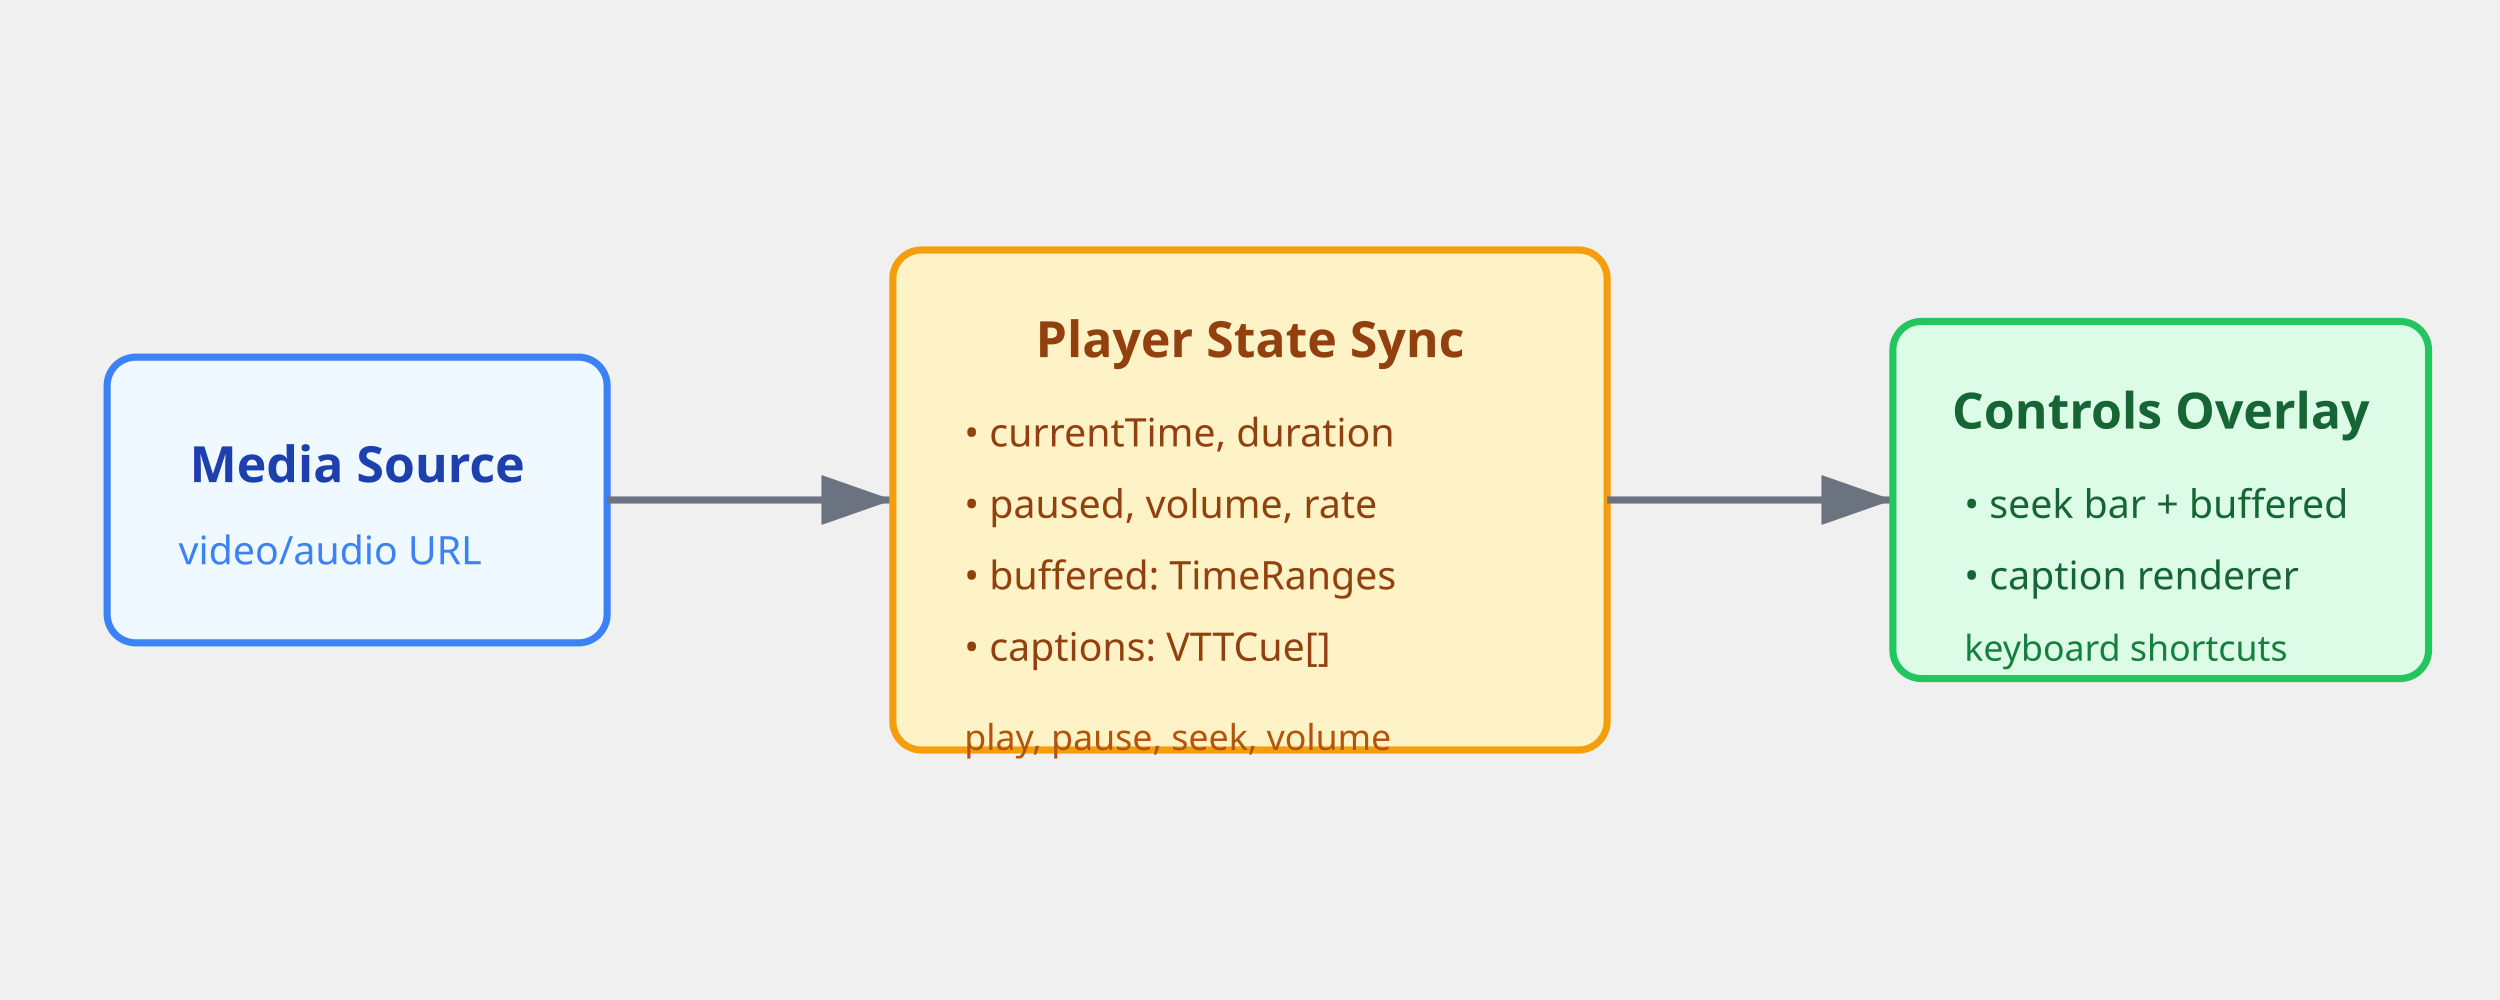
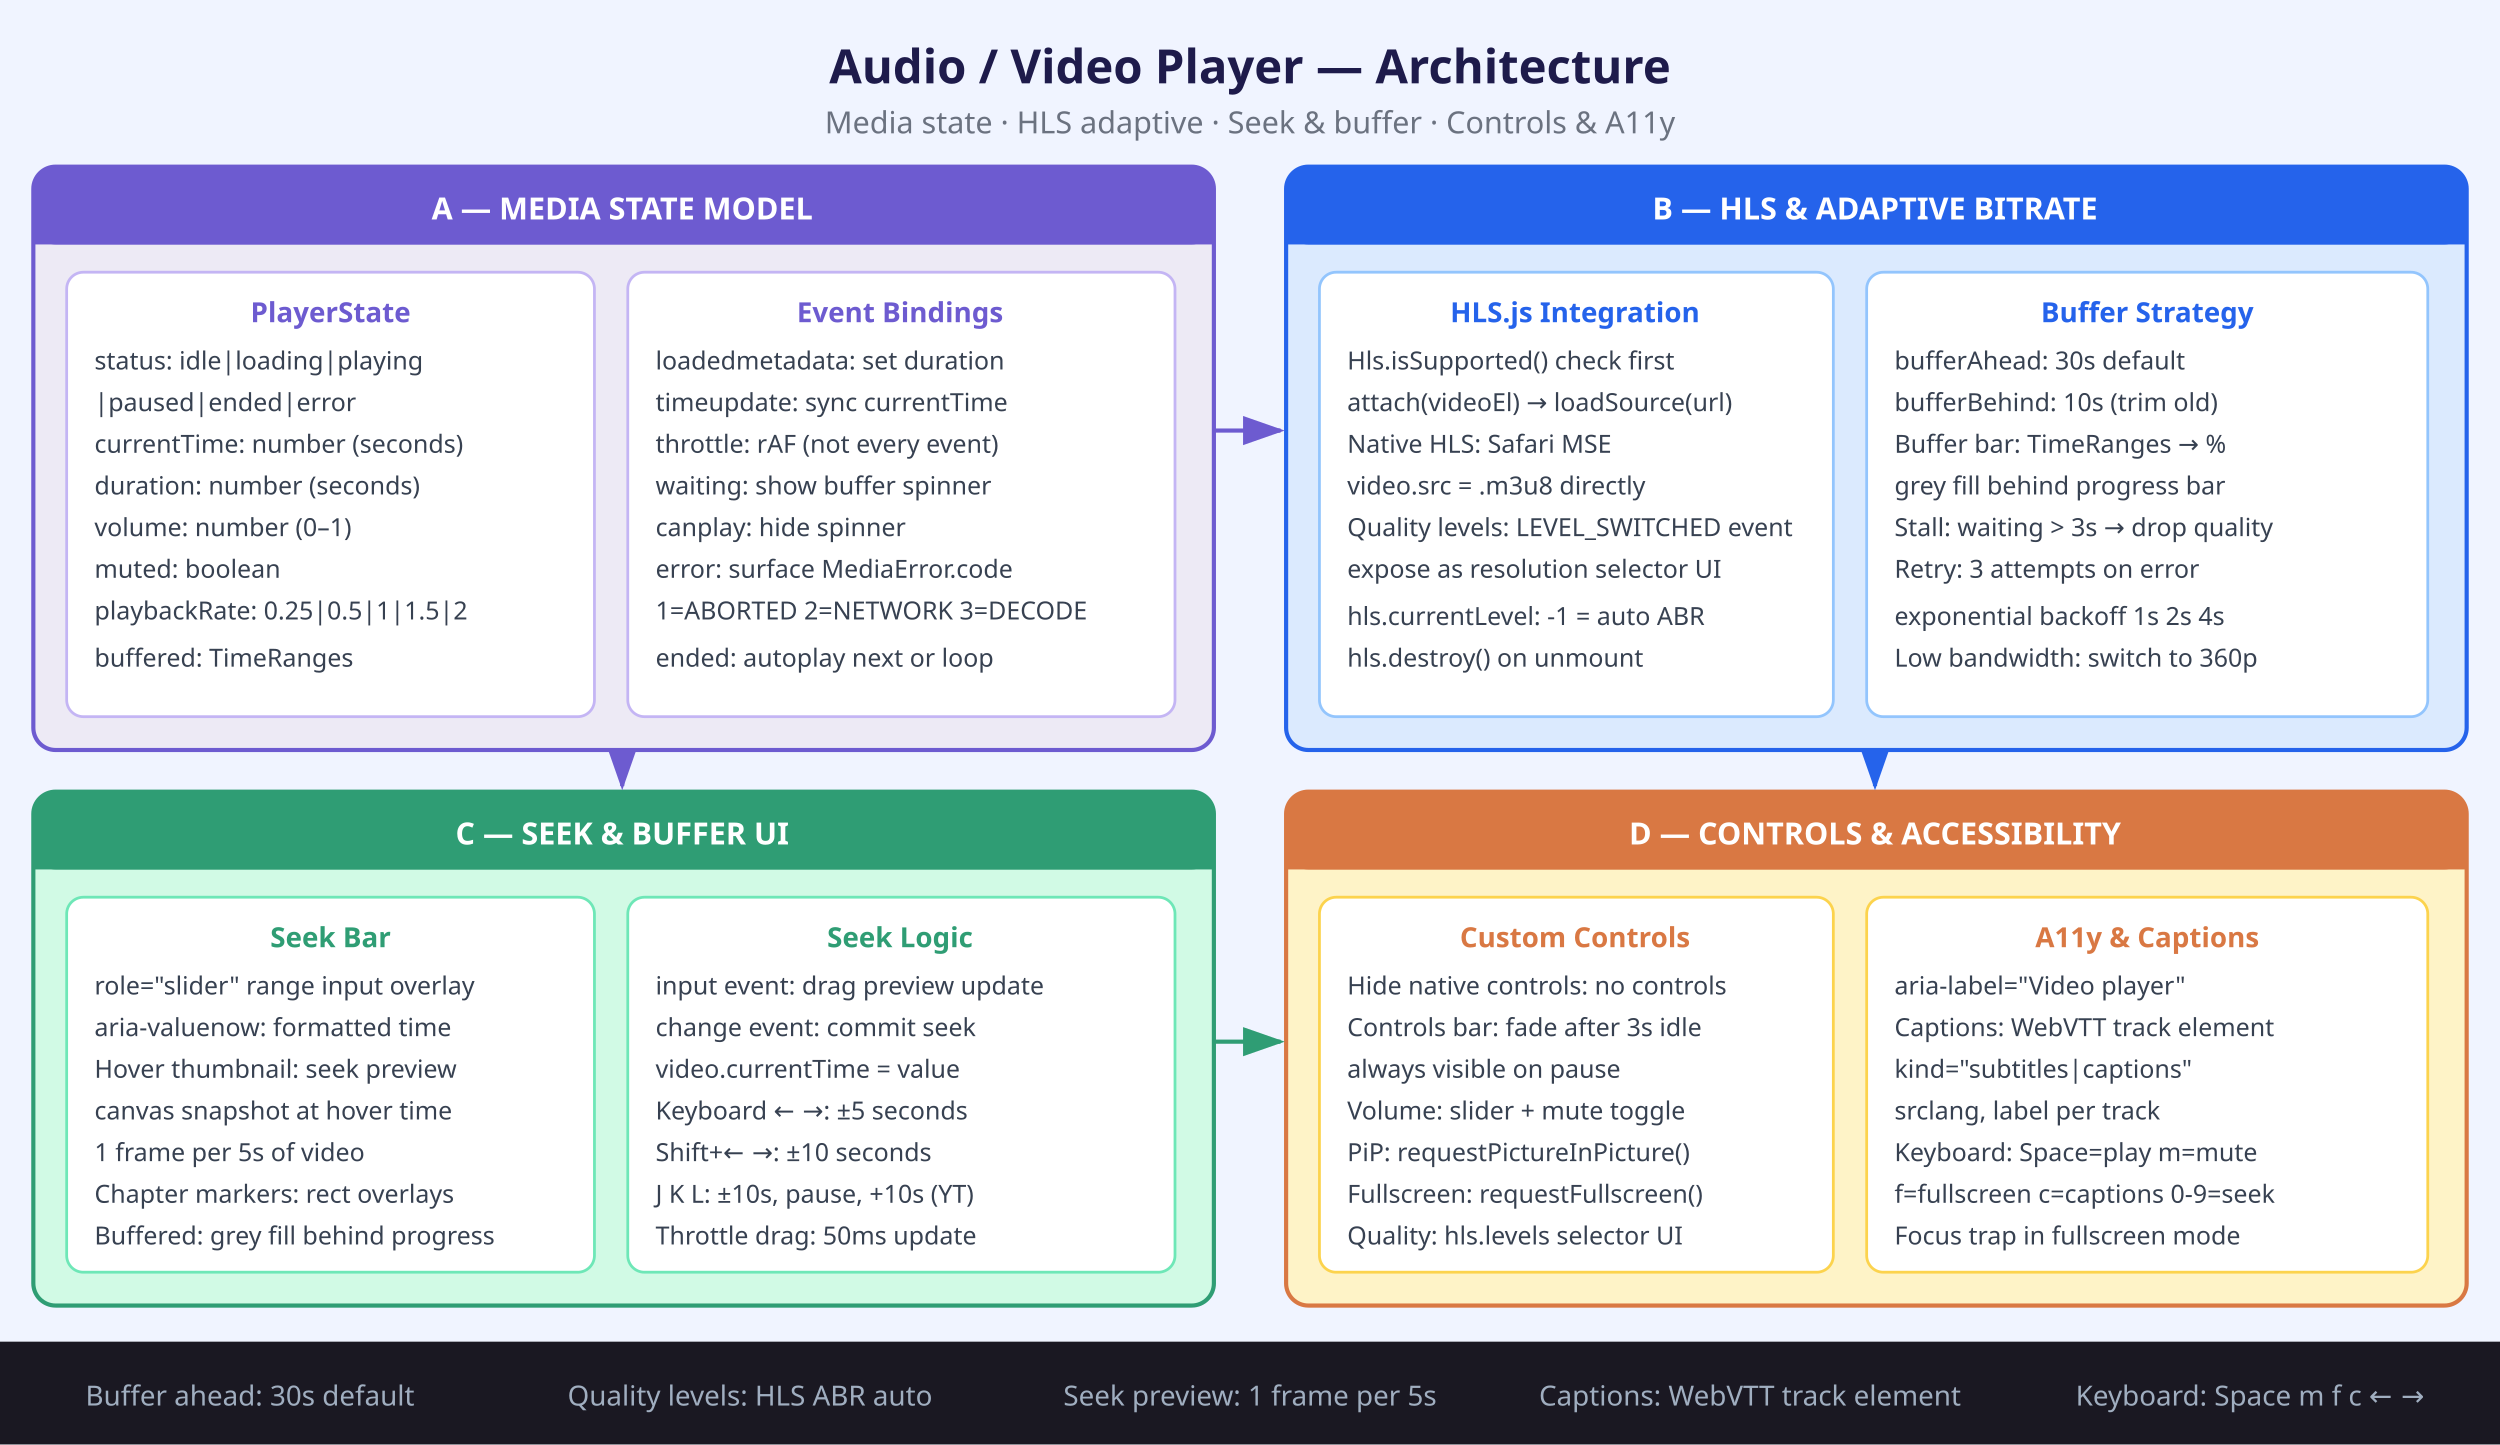
- <svg xmlns="http://www.w3.org/2000/svg" viewBox="0 0 700 280" fill="none" font-family="system-ui, sans-serif">
-   <rect width="700" height="280" fill="transparent" />
-   <rect x="30" y="100" width="140" height="80" rx="8" fill="#f0f9ff" stroke="#3b82f6" stroke-width="2" />
-   <text x="100" y="135" text-anchor="middle" font-size="14" font-weight="bold" fill="#1e40af">Media Source</text>
-   <text x="50" y="158" font-size="11" fill="#3b82f6">video/audio URL</text>
-   <line x1="170" y1="140" x2="250" y2="140" stroke="#6b7280" stroke-width="2" marker-end="url(#arrowhead)" />
-   <rect x="250" y="70" width="200" height="140" rx="8" fill="#fef3c7" stroke="#f59e0b" stroke-width="2" />
-   <text x="350" y="100" text-anchor="middle" font-size="14" font-weight="bold" fill="#92400e">Player State Sync</text>
-   <text x="270" y="125" font-size="11" fill="#92400e">• currentTime, duration</text>
-   <text x="270" y="145" font-size="11" fill="#92400e">• paused, volume, rate</text>
-   <text x="270" y="165" font-size="11" fill="#92400e">• buffered: TimeRanges</text>
-   <text x="270" y="185" font-size="11" fill="#92400e">• captions: VTTCue[]</text>
-   <text x="270" y="210" font-size="10" fill="#b45309">play, pause, seek, volume</text>
-   <line x1="450" y1="140" x2="530" y2="140" stroke="#6b7280" stroke-width="2" marker-end="url(#arrowhead)" />
-   <rect x="530" y="90" width="150" height="100" rx="8" fill="#dcfce7" stroke="#22c55e" stroke-width="2" />
-   <text x="605" y="120" text-anchor="middle" font-size="14" font-weight="bold" fill="#166534">Controls Overlay</text>
-   <text x="550" y="145" font-size="11" fill="#166534">• seek bar + buffered</text>
-   <text x="550" y="165" font-size="11" fill="#166534">• caption renderer</text>
-   <text x="550" y="185" font-size="10" fill="#15803d">keyboard shortcuts</text>
+ <svg xmlns="http://www.w3.org/2000/svg" viewBox="0 0 900 520" font-family="system-ui, sans-serif">
  <defs>
-     <marker id="arrowhead" markerWidth="10" markerHeight="7" refX="10" refY="3.5" orient="auto">
-       <polygon points="0 0, 10 3.5, 0 7" fill="#6b7280" />
+     <marker id="arr" markerWidth="10" markerHeight="7" refX="9" refY="3.5" orient="auto">
+       <polygon points="0 0,10 3.5,0 7" fill="#6d5bd0" />
+     </marker>
+     <marker id="arr2" markerWidth="10" markerHeight="7" refX="9" refY="3.5" orient="auto">
+       <polygon points="0 0,10 3.5,0 7" fill="#2563eb" />
+     </marker>
+     <marker id="arr3" markerWidth="10" markerHeight="7" refX="9" refY="3.5" orient="auto">
+       <polygon points="0 0,10 3.5,0 7" fill="#2f9d74" />
    </marker>
  </defs>
+   <rect width="900" height="520" fill="#f0f4ff" />
+   <text x="450" y="30" text-anchor="middle" font-size="17" font-weight="bold" fill="#1e1b4b">Audio / Video Player — Architecture</text>
+   <text x="450" y="48" text-anchor="middle" font-size="11" fill="#6b7280">Media state · HLS adaptive · Seek &amp; buffer · Controls &amp; A11y</text>
+   <rect x="12" y="60" width="425" height="210" rx="8" fill="#edeaf5" stroke="#6d5bd0" stroke-width="1.5" />
+   <rect x="12" y="60" width="425" height="28" rx="8" fill="#6d5bd0" />
+   <rect x="12" y="76" width="425" height="12" fill="#6d5bd0" />
+   <text x="224" y="79" text-anchor="middle" font-size="11" font-weight="bold" fill="#fff">A — MEDIA STATE MODEL</text>
+   <rect x="24" y="98" width="190" height="160" rx="6" fill="#fff" stroke="#c4b5f4" stroke-width="1" />
+   <text x="119" y="116" text-anchor="middle" font-size="10" font-weight="bold" fill="#6d5bd0">PlayerState</text>
+   <text x="34" y="133" font-size="9" fill="#374151">status: idle|loading|playing</text>
+   <text x="34" y="148" font-size="9" fill="#374151">  |paused|ended|error</text>
+   <text x="34" y="163" font-size="9" fill="#374151">currentTime: number (seconds)</text>
+   <text x="34" y="178" font-size="9" fill="#374151">duration: number (seconds)</text>
+   <text x="34" y="193" font-size="9" fill="#374151">volume: number (0–1)</text>
+   <text x="34" y="208" font-size="9" fill="#374151">muted: boolean</text>
+   <text x="34" y="223" font-size="9" fill="#374151">playbackRate: 0.25|0.5|1|1.5|2</text>
+   <text x="34" y="240" font-size="9" fill="#374151">buffered: TimeRanges</text>
+   <rect x="226" y="98" width="197" height="160" rx="6" fill="#fff" stroke="#c4b5f4" stroke-width="1" />
+   <text x="324" y="116" text-anchor="middle" font-size="10" font-weight="bold" fill="#6d5bd0">Event Bindings</text>
+   <text x="236" y="133" font-size="9" fill="#374151">loadedmetadata: set duration</text>
+   <text x="236" y="148" font-size="9" fill="#374151">timeupdate: sync currentTime</text>
+   <text x="236" y="163" font-size="9" fill="#374151">  throttle: rAF (not every event)</text>
+   <text x="236" y="178" font-size="9" fill="#374151">waiting: show buffer spinner</text>
+   <text x="236" y="193" font-size="9" fill="#374151">canplay: hide spinner</text>
+   <text x="236" y="208" font-size="9" fill="#374151">error: surface MediaError.code</text>
+   <text x="236" y="223" font-size="9" fill="#374151">  1=ABORTED 2=NETWORK 3=DECODE</text>
+   <text x="236" y="240" font-size="9" fill="#374151">ended: autoplay next or loop</text>
+   <rect x="463" y="60" width="425" height="210" rx="8" fill="#dbeafe" stroke="#2563eb" stroke-width="1.5" />
+   <rect x="463" y="60" width="425" height="28" rx="8" fill="#2563eb" />
+   <rect x="463" y="76" width="425" height="12" fill="#2563eb" />
+   <text x="675" y="79" text-anchor="middle" font-size="11" font-weight="bold" fill="#fff">B — HLS &amp; ADAPTIVE BITRATE</text>
+   <rect x="475" y="98" width="185" height="160" rx="6" fill="#fff" stroke="#93c5fd" stroke-width="1" />
+   <text x="567" y="116" text-anchor="middle" font-size="10" font-weight="bold" fill="#2563eb">HLS.js Integration</text>
+   <text x="485" y="133" font-size="9" fill="#374151">Hls.isSupported() check first</text>
+   <text x="485" y="148" font-size="9" fill="#374151">  attach(videoEl) → loadSource(url)</text>
+   <text x="485" y="163" font-size="9" fill="#374151">Native HLS: Safari MSE</text>
+   <text x="485" y="178" font-size="9" fill="#374151">  video.src = .m3u8 directly</text>
+   <text x="485" y="193" font-size="9" fill="#374151">Quality levels: LEVEL_SWITCHED event</text>
+   <text x="485" y="208" font-size="9" fill="#374151">  expose as resolution selector UI</text>
+   <text x="485" y="225" font-size="9" fill="#374151">hls.currentLevel: -1 = auto ABR</text>
+   <text x="485" y="240" font-size="9" fill="#374151">hls.destroy() on unmount</text>
+   <rect x="672" y="98" width="202" height="160" rx="6" fill="#fff" stroke="#93c5fd" stroke-width="1" />
+   <text x="773" y="116" text-anchor="middle" font-size="10" font-weight="bold" fill="#2563eb">Buffer Strategy</text>
+   <text x="682" y="133" font-size="9" fill="#374151">bufferAhead: 30s default</text>
+   <text x="682" y="148" font-size="9" fill="#374151">bufferBehind: 10s (trim old)</text>
+   <text x="682" y="163" font-size="9" fill="#374151">Buffer bar: TimeRanges → %</text>
+   <text x="682" y="178" font-size="9" fill="#374151">  grey fill behind progress bar</text>
+   <text x="682" y="193" font-size="9" fill="#374151">Stall: waiting &gt; 3s → drop quality</text>
+   <text x="682" y="208" font-size="9" fill="#374151">Retry: 3 attempts on error</text>
+   <text x="682" y="225" font-size="9" fill="#374151">  exponential backoff 1s 2s 4s</text>
+   <text x="682" y="240" font-size="9" fill="#374151">Low bandwidth: switch to 360p</text>
+   <line x1="437" y1="155" x2="461" y2="155" stroke="#6d5bd0" stroke-width="1.5" marker-end="url(#arr)" />
+   <rect x="12" y="285" width="425" height="185" rx="8" fill="#d1fae5" stroke="#2f9d74" stroke-width="1.5" />
+   <rect x="12" y="285" width="425" height="28" rx="8" fill="#2f9d74" />
+   <rect x="12" y="301" width="425" height="12" fill="#2f9d74" />
+   <text x="224" y="304" text-anchor="middle" font-size="11" font-weight="bold" fill="#fff">C — SEEK &amp; BUFFER UI</text>
+   <rect x="24" y="323" width="190" height="135" rx="6" fill="#fff" stroke="#6ee7b7" stroke-width="1" />
+   <text x="119" y="341" text-anchor="middle" font-size="10" font-weight="bold" fill="#2f9d74">Seek Bar</text>
+   <text x="34" y="358" font-size="9" fill="#374151">role="slider" range input overlay</text>
+   <text x="34" y="373" font-size="9" fill="#374151">aria-valuenow: formatted time</text>
+   <text x="34" y="388" font-size="9" fill="#374151">Hover thumbnail: seek preview</text>
+   <text x="34" y="403" font-size="9" fill="#374151">  canvas snapshot at hover time</text>
+   <text x="34" y="418" font-size="9" fill="#374151">  1 frame per 5s of video</text>
+   <text x="34" y="433" font-size="9" fill="#374151">Chapter markers: rect overlays</text>
+   <text x="34" y="448" font-size="9" fill="#374151">Buffered: grey fill behind progress</text>
+   <rect x="226" y="323" width="197" height="135" rx="6" fill="#fff" stroke="#6ee7b7" stroke-width="1" />
+   <text x="324" y="341" text-anchor="middle" font-size="10" font-weight="bold" fill="#2f9d74">Seek Logic</text>
+   <text x="236" y="358" font-size="9" fill="#374151">input event: drag preview update</text>
+   <text x="236" y="373" font-size="9" fill="#374151">change event: commit seek</text>
+   <text x="236" y="388" font-size="9" fill="#374151">  video.currentTime = value</text>
+   <text x="236" y="403" font-size="9" fill="#374151">Keyboard ← →: ±5 seconds</text>
+   <text x="236" y="418" font-size="9" fill="#374151">Shift+← →: ±10 seconds</text>
+   <text x="236" y="433" font-size="9" fill="#374151">J K L: ±10s, pause, +10s (YT)</text>
+   <text x="236" y="448" font-size="9" fill="#374151">Throttle drag: 50ms update</text>
+   <rect x="463" y="285" width="425" height="185" rx="8" fill="#fef3c7" stroke="#d97843" stroke-width="1.5" />
+   <rect x="463" y="285" width="425" height="28" rx="8" fill="#d97843" />
+   <rect x="463" y="301" width="425" height="12" fill="#d97843" />
+   <text x="675" y="304" text-anchor="middle" font-size="11" font-weight="bold" fill="#fff">D — CONTROLS &amp; ACCESSIBILITY</text>
+   <rect x="475" y="323" width="185" height="135" rx="6" fill="#fff" stroke="#fcd34d" stroke-width="1" />
+   <text x="567" y="341" text-anchor="middle" font-size="10" font-weight="bold" fill="#d97843">Custom Controls</text>
+   <text x="485" y="358" font-size="9" fill="#374151">Hide native controls: no controls</text>
+   <text x="485" y="373" font-size="9" fill="#374151">Controls bar: fade after 3s idle</text>
+   <text x="485" y="388" font-size="9" fill="#374151">  always visible on pause</text>
+   <text x="485" y="403" font-size="9" fill="#374151">Volume: slider + mute toggle</text>
+   <text x="485" y="418" font-size="9" fill="#374151">PiP: requestPictureInPicture()</text>
+   <text x="485" y="433" font-size="9" fill="#374151">Fullscreen: requestFullscreen()</text>
+   <text x="485" y="448" font-size="9" fill="#374151">Quality: hls.levels selector UI</text>
+   <rect x="672" y="323" width="202" height="135" rx="6" fill="#fff" stroke="#fcd34d" stroke-width="1" />
+   <text x="773" y="341" text-anchor="middle" font-size="10" font-weight="bold" fill="#d97843">A11y &amp; Captions</text>
+   <text x="682" y="358" font-size="9" fill="#374151">aria-label="Video player"</text>
+   <text x="682" y="373" font-size="9" fill="#374151">Captions: WebVTT track element</text>
+   <text x="682" y="388" font-size="9" fill="#374151">  kind="subtitles|captions"</text>
+   <text x="682" y="403" font-size="9" fill="#374151">  srclang, label per track</text>
+   <text x="682" y="418" font-size="9" fill="#374151">Keyboard: Space=play m=mute</text>
+   <text x="682" y="433" font-size="9" fill="#374151">  f=fullscreen c=captions 0-9=seek</text>
+   <text x="682" y="448" font-size="9" fill="#374151">Focus trap in fullscreen mode</text>
+   <line x1="675" y1="270" x2="675" y2="283" stroke="#2563eb" stroke-width="1.5" marker-end="url(#arr2)" />
+   <line x1="224" y1="270" x2="224" y2="283" stroke="#6d5bd0" stroke-width="1.5" marker-end="url(#arr)" />
+   <line x1="437" y1="375" x2="461" y2="375" stroke="#2f9d74" stroke-width="1.5" marker-end="url(#arr3)" />
+   <rect x="0" y="483" width="900" height="37" fill="#1a1822" />
+   <text x="90" y="506" text-anchor="middle" font-size="10" fill="#a0aec0">Buffer ahead: 30s default</text>
+   <text x="270" y="506" text-anchor="middle" font-size="10" fill="#a0aec0">Quality levels: HLS ABR auto</text>
+   <text x="450" y="506" text-anchor="middle" font-size="10" fill="#a0aec0">Seek preview: 1 frame per 5s</text>
+   <text x="630" y="506" text-anchor="middle" font-size="10" fill="#a0aec0">Captions: WebVTT track element</text>
+   <text x="810" y="506" text-anchor="middle" font-size="10" fill="#a0aec0">Keyboard: Space m f c ← →</text>
</svg>
